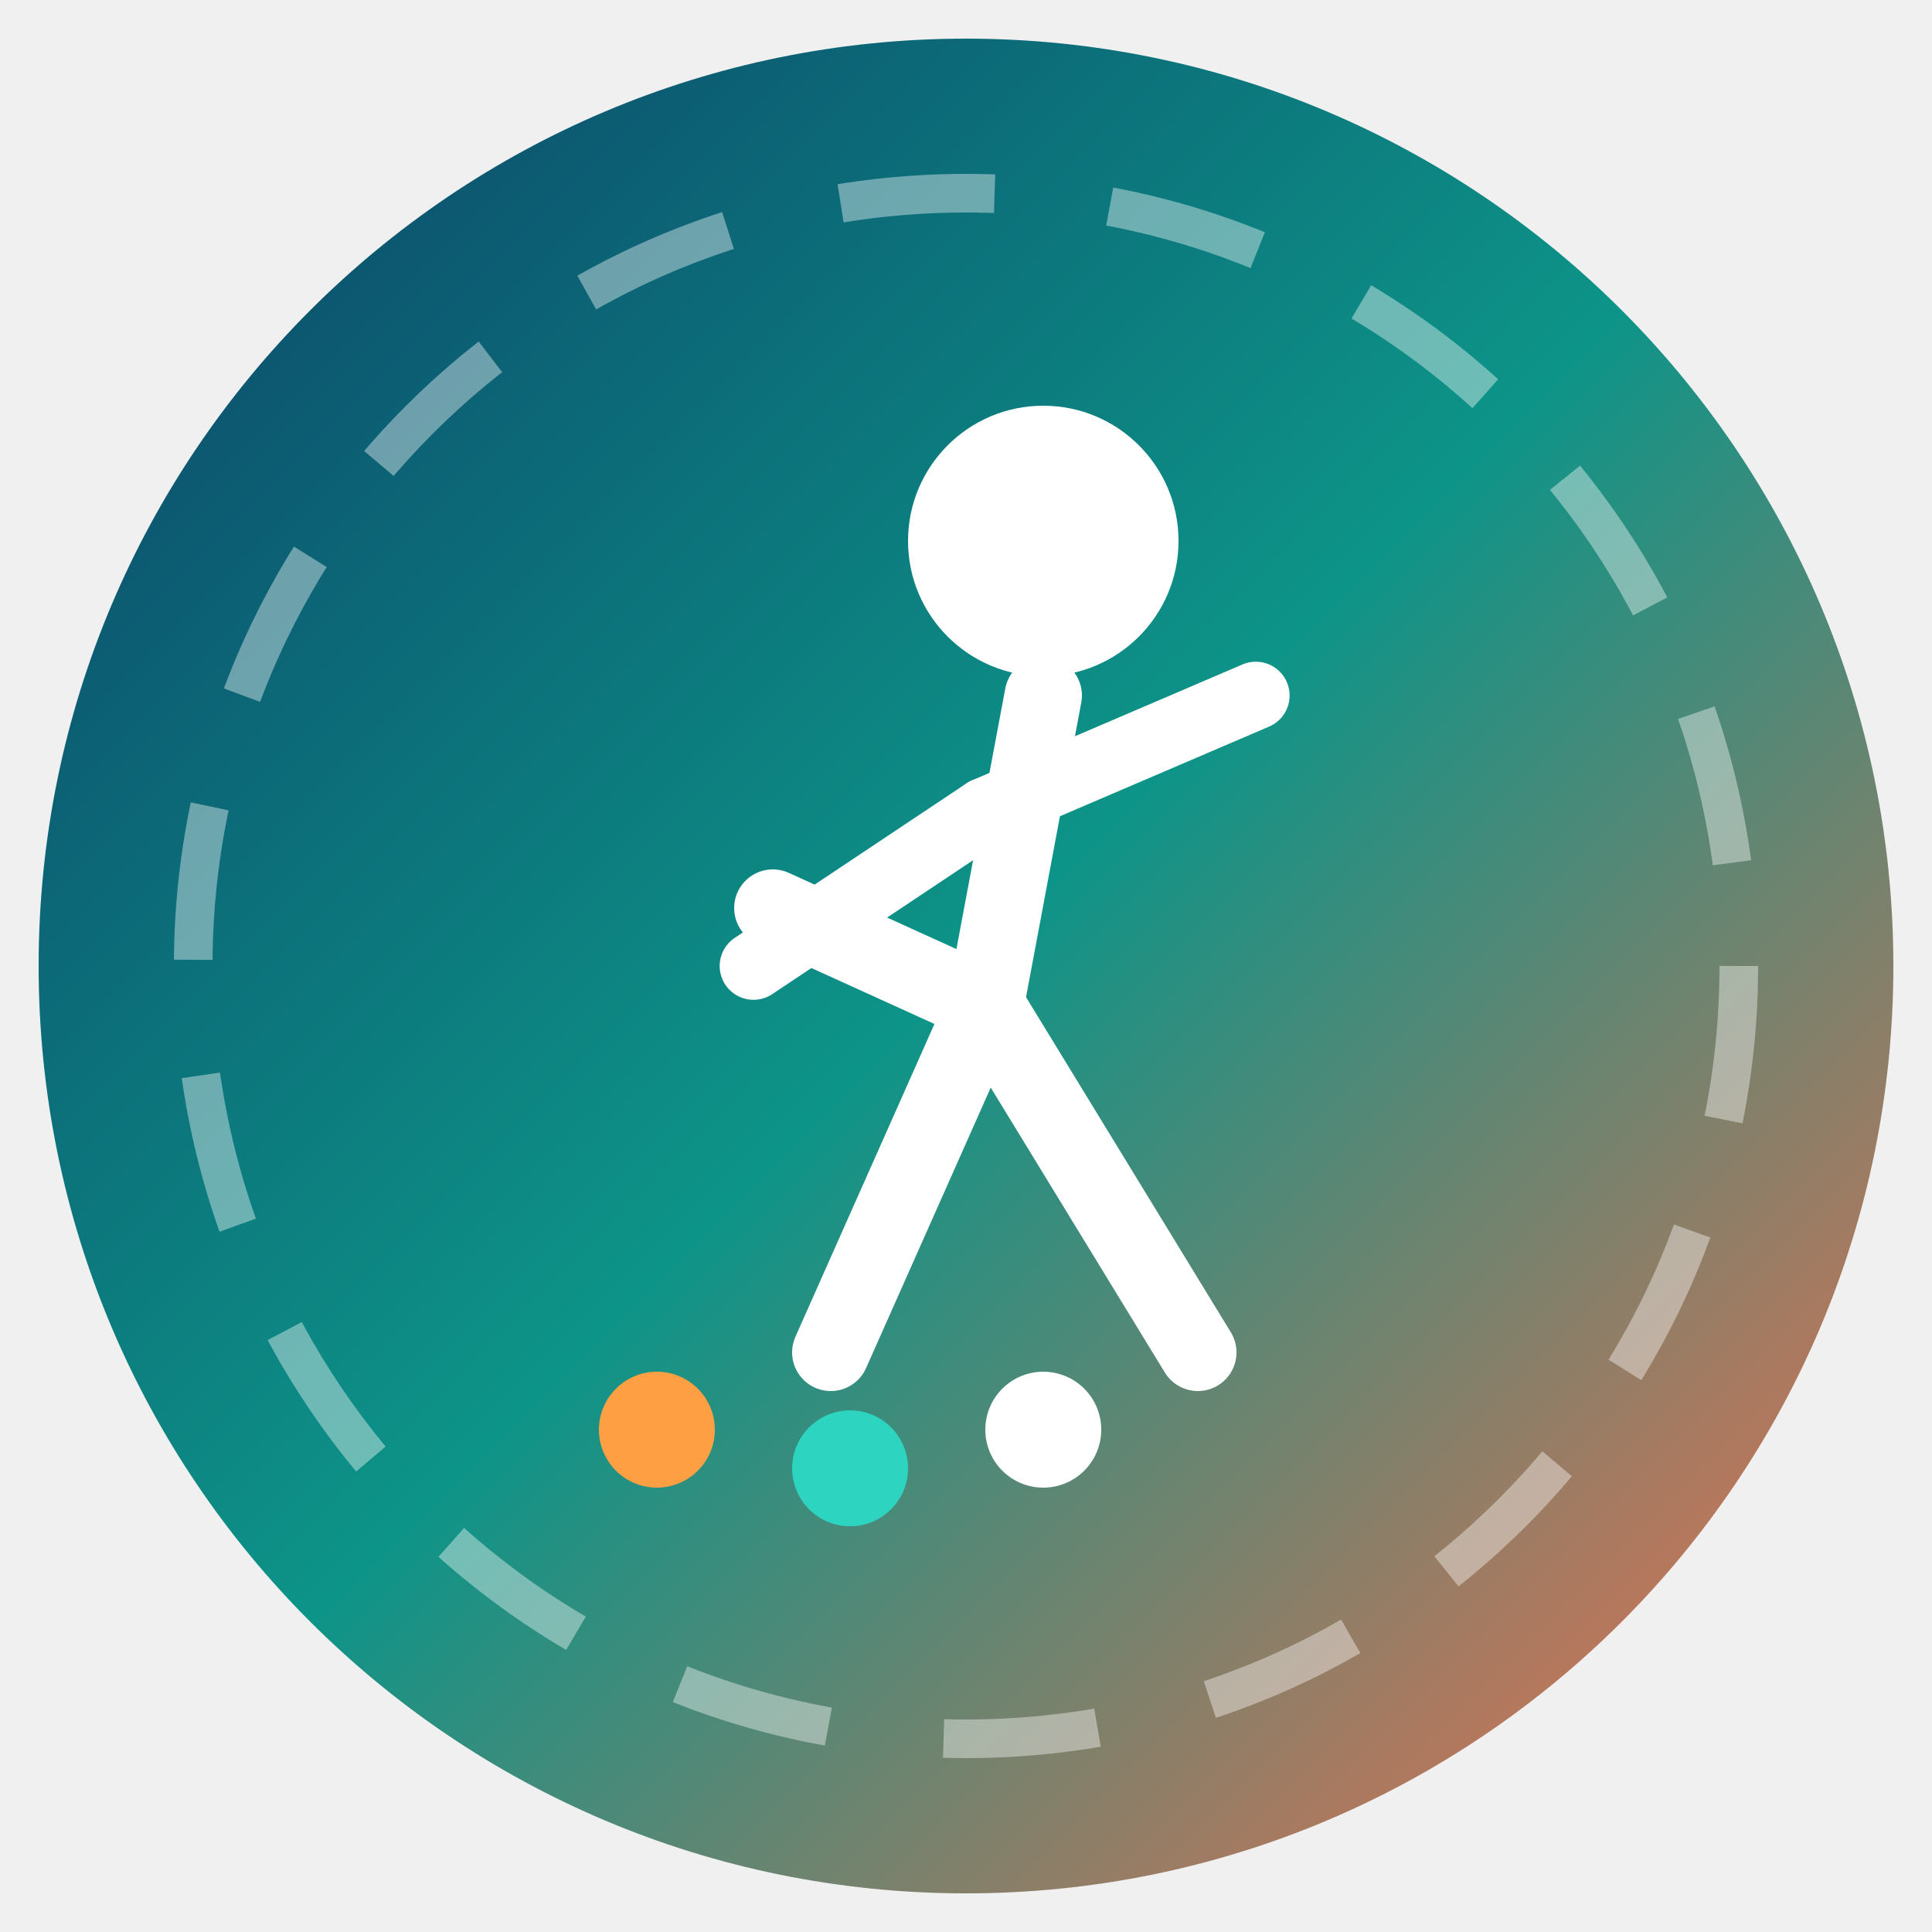
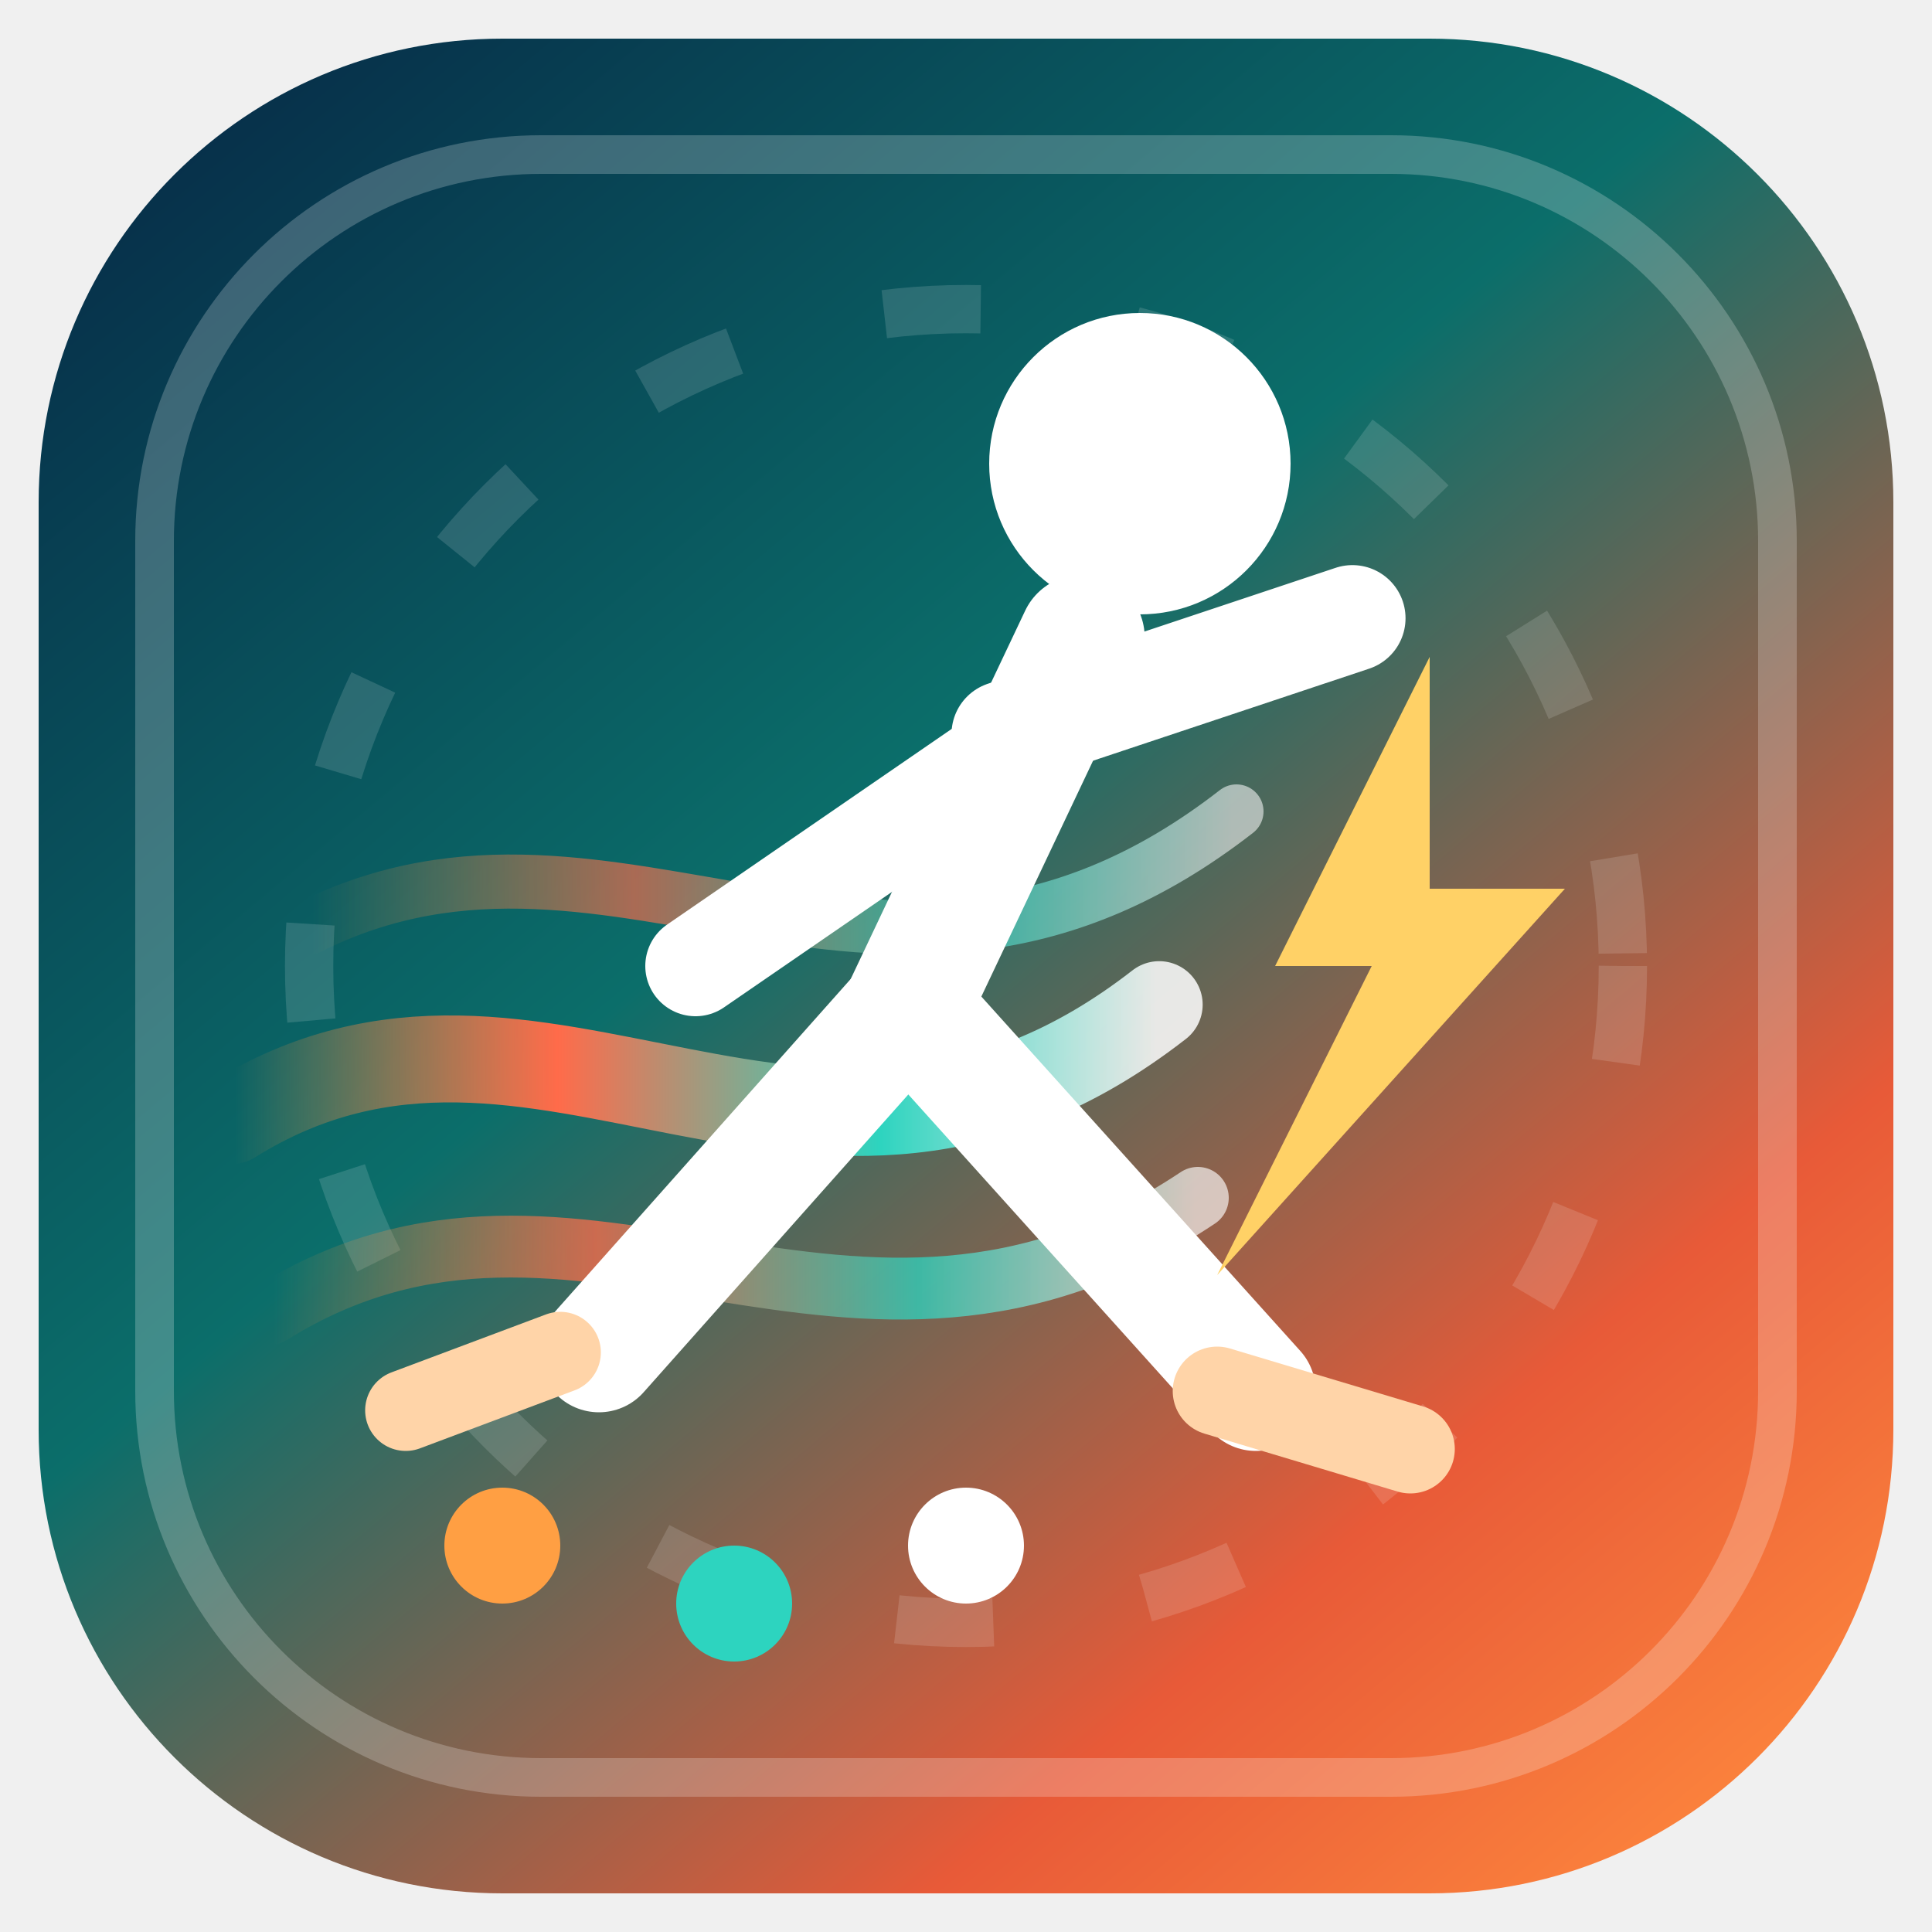
<svg xmlns="http://www.w3.org/2000/svg" viewBox="0 0 100 100">
  <defs>
-     <linearGradient id="bg" x1="0%" y1="0%" x2="100%" y2="100%">
-       <stop offset="0%" stop-color="#0b3d66" />
-       <stop offset="50%" stop-color="#0d9488" />
-       <stop offset="100%" stop-color="#ff6b4a" />
+     <linearGradient id="bg" x1="8%" y1="0%" x2="92%" y2="100%">
+       <stop offset="0%" stop-color="#062a47" />
+       <stop offset="42%" stop-color="#0b6e6a" />
+       <stop offset="78%" stop-color="#e85a38" />
+       <stop offset="100%" stop-color="#ff8a3d" />
+     </linearGradient>
+     <linearGradient id="swoosh" x1="0%" y1="50%" x2="100%" y2="50%">
+       <stop offset="0%" stop-color="#ff9f43" stop-opacity="0" />
+       <stop offset="35%" stop-color="#ff6b4a" />
+       <stop offset="70%" stop-color="#2dd4bf" />
+       <stop offset="100%" stop-color="#fff" stop-opacity="0.85" />
    </linearGradient>
  </defs>
-   <circle cx="50" cy="50" r="48" fill="url(#bg)" />
-   <circle cx="50" cy="50" r="40" fill="none" stroke="rgba(255,255,255,0.4)" stroke-width="2" stroke-dasharray="8 6">
-     <animateTransform attributeName="transform" type="rotate" from="0 50 50" to="360 50 50" dur="10s" repeatCount="indefinite" />
+   <rect x="2" y="2" width="96" height="96" rx="24" fill="url(#bg)" />
+   <rect x="8" y="8" width="84" height="84" rx="20" fill="none" stroke="rgba(255,255,255,0.22)" stroke-width="2" />
+   <circle cx="50" cy="50" r="34" fill="none" stroke="rgba(255,255,255,0.14)" stroke-width="2.5" stroke-dasharray="5 8">
+     <animateTransform attributeName="transform" type="rotate" from="0 50 50" to="360 50 50" dur="9s" repeatCount="indefinite" />
  </circle>
+   <g stroke="url(#swoosh)" stroke-linecap="round" fill="none">
+     <path d="M12 58 C28 48, 42 66, 60 52" stroke-width="4.5">
+       <animate attributeName="opacity" values="0.55;1;0.55" dur="1.8s" repeatCount="indefinite" />
+     </path>
+     <path d="M14 68 C30 58, 44 74, 62 62" stroke-width="3.2" opacity="0.75">
+       <animate attributeName="opacity" values="0.35;0.9;0.35" dur="1.8s" begin="0.25s" repeatCount="indefinite" />
+     </path>
+     <path d="M16 48 C32 40, 46 56, 64 42" stroke-width="2.8" opacity="0.65">
+       <animate attributeName="opacity" values="0.3;0.85;0.3" dur="1.8s" begin="0.5s" repeatCount="indefinite" />
+     </path>
+   </g>
  <g fill="#fff" stroke="#fff" stroke-linecap="round" stroke-linejoin="round">
-     <circle cx="54" cy="28" r="7" stroke="none" />
-     <path d="M54 36 L51 52 L40 47" fill="none" stroke-width="4" />
-     <path d="M51 52 L43 70" fill="none" stroke-width="4" />
-     <path d="M51 52 L62 70" fill="none" stroke-width="4" />
-     <path d="M51 42 L65 36" fill="none" stroke-width="3.5" />
-     <path d="M51 42 L39 50" fill="none" stroke-width="3.5" />
+     <circle cx="59" cy="24" r="7.8" stroke="none" />
+     <path d="M56 33 L47 52" fill="none" stroke-width="6.5" />
+     <path d="M52 38 L70 32" fill="none" stroke-width="5.5" />
+     <path d="M52 39 L36 50" fill="none" stroke-width="5.2" />
+     <path d="M47 52 L65 72" fill="none" stroke-width="6.2" />
+     <path d="M47 52 L31 70" fill="none" stroke-width="6.2" />
+     <path d="M63 72 L73 75" fill="none" stroke-width="4.6" stroke="#ffd4a8" />
+     <path d="M29 70 L21 73" fill="none" stroke-width="4.2" stroke="#ffd4a8" />
  </g>
-   <circle cx="34" cy="74" r="3" fill="#ff9f43">
-     <animate attributeName="opacity" values="0.3;1;0.3" dur="1.5s" repeatCount="indefinite" />
+   <path d="M74 34 L66 50 L71 50 L63 66 L81 46 L74 46 Z" fill="#ffd166">
+     <animate attributeName="opacity" values="0.7;1;0.7" dur="1.2s" repeatCount="indefinite" />
+   </path>
+   <circle cx="26" cy="80" r="3" fill="#ff9f43">
+     <animate attributeName="opacity" values="0.25;1;0.25" dur="1.4s" repeatCount="indefinite" />
  </circle>
-   <circle cx="44" cy="76" r="3" fill="#2dd4bf">
-     <animate attributeName="opacity" values="0.3;1;0.3" dur="1.5s" begin="0.3s" repeatCount="indefinite" />
+   <circle cx="38" cy="83" r="3" fill="#2dd4bf">
+     <animate attributeName="opacity" values="0.25;1;0.25" dur="1.4s" begin="0.28s" repeatCount="indefinite" />
  </circle>
-   <circle cx="54" cy="74" r="3" fill="#fff">
-     <animate attributeName="opacity" values="0.3;1;0.3" dur="1.5s" begin="0.6s" repeatCount="indefinite" />
+   <circle cx="50" cy="80" r="3" fill="#fff">
+     <animate attributeName="opacity" values="0.25;1;0.25" dur="1.4s" begin="0.56s" repeatCount="indefinite" />
  </circle>
</svg>
